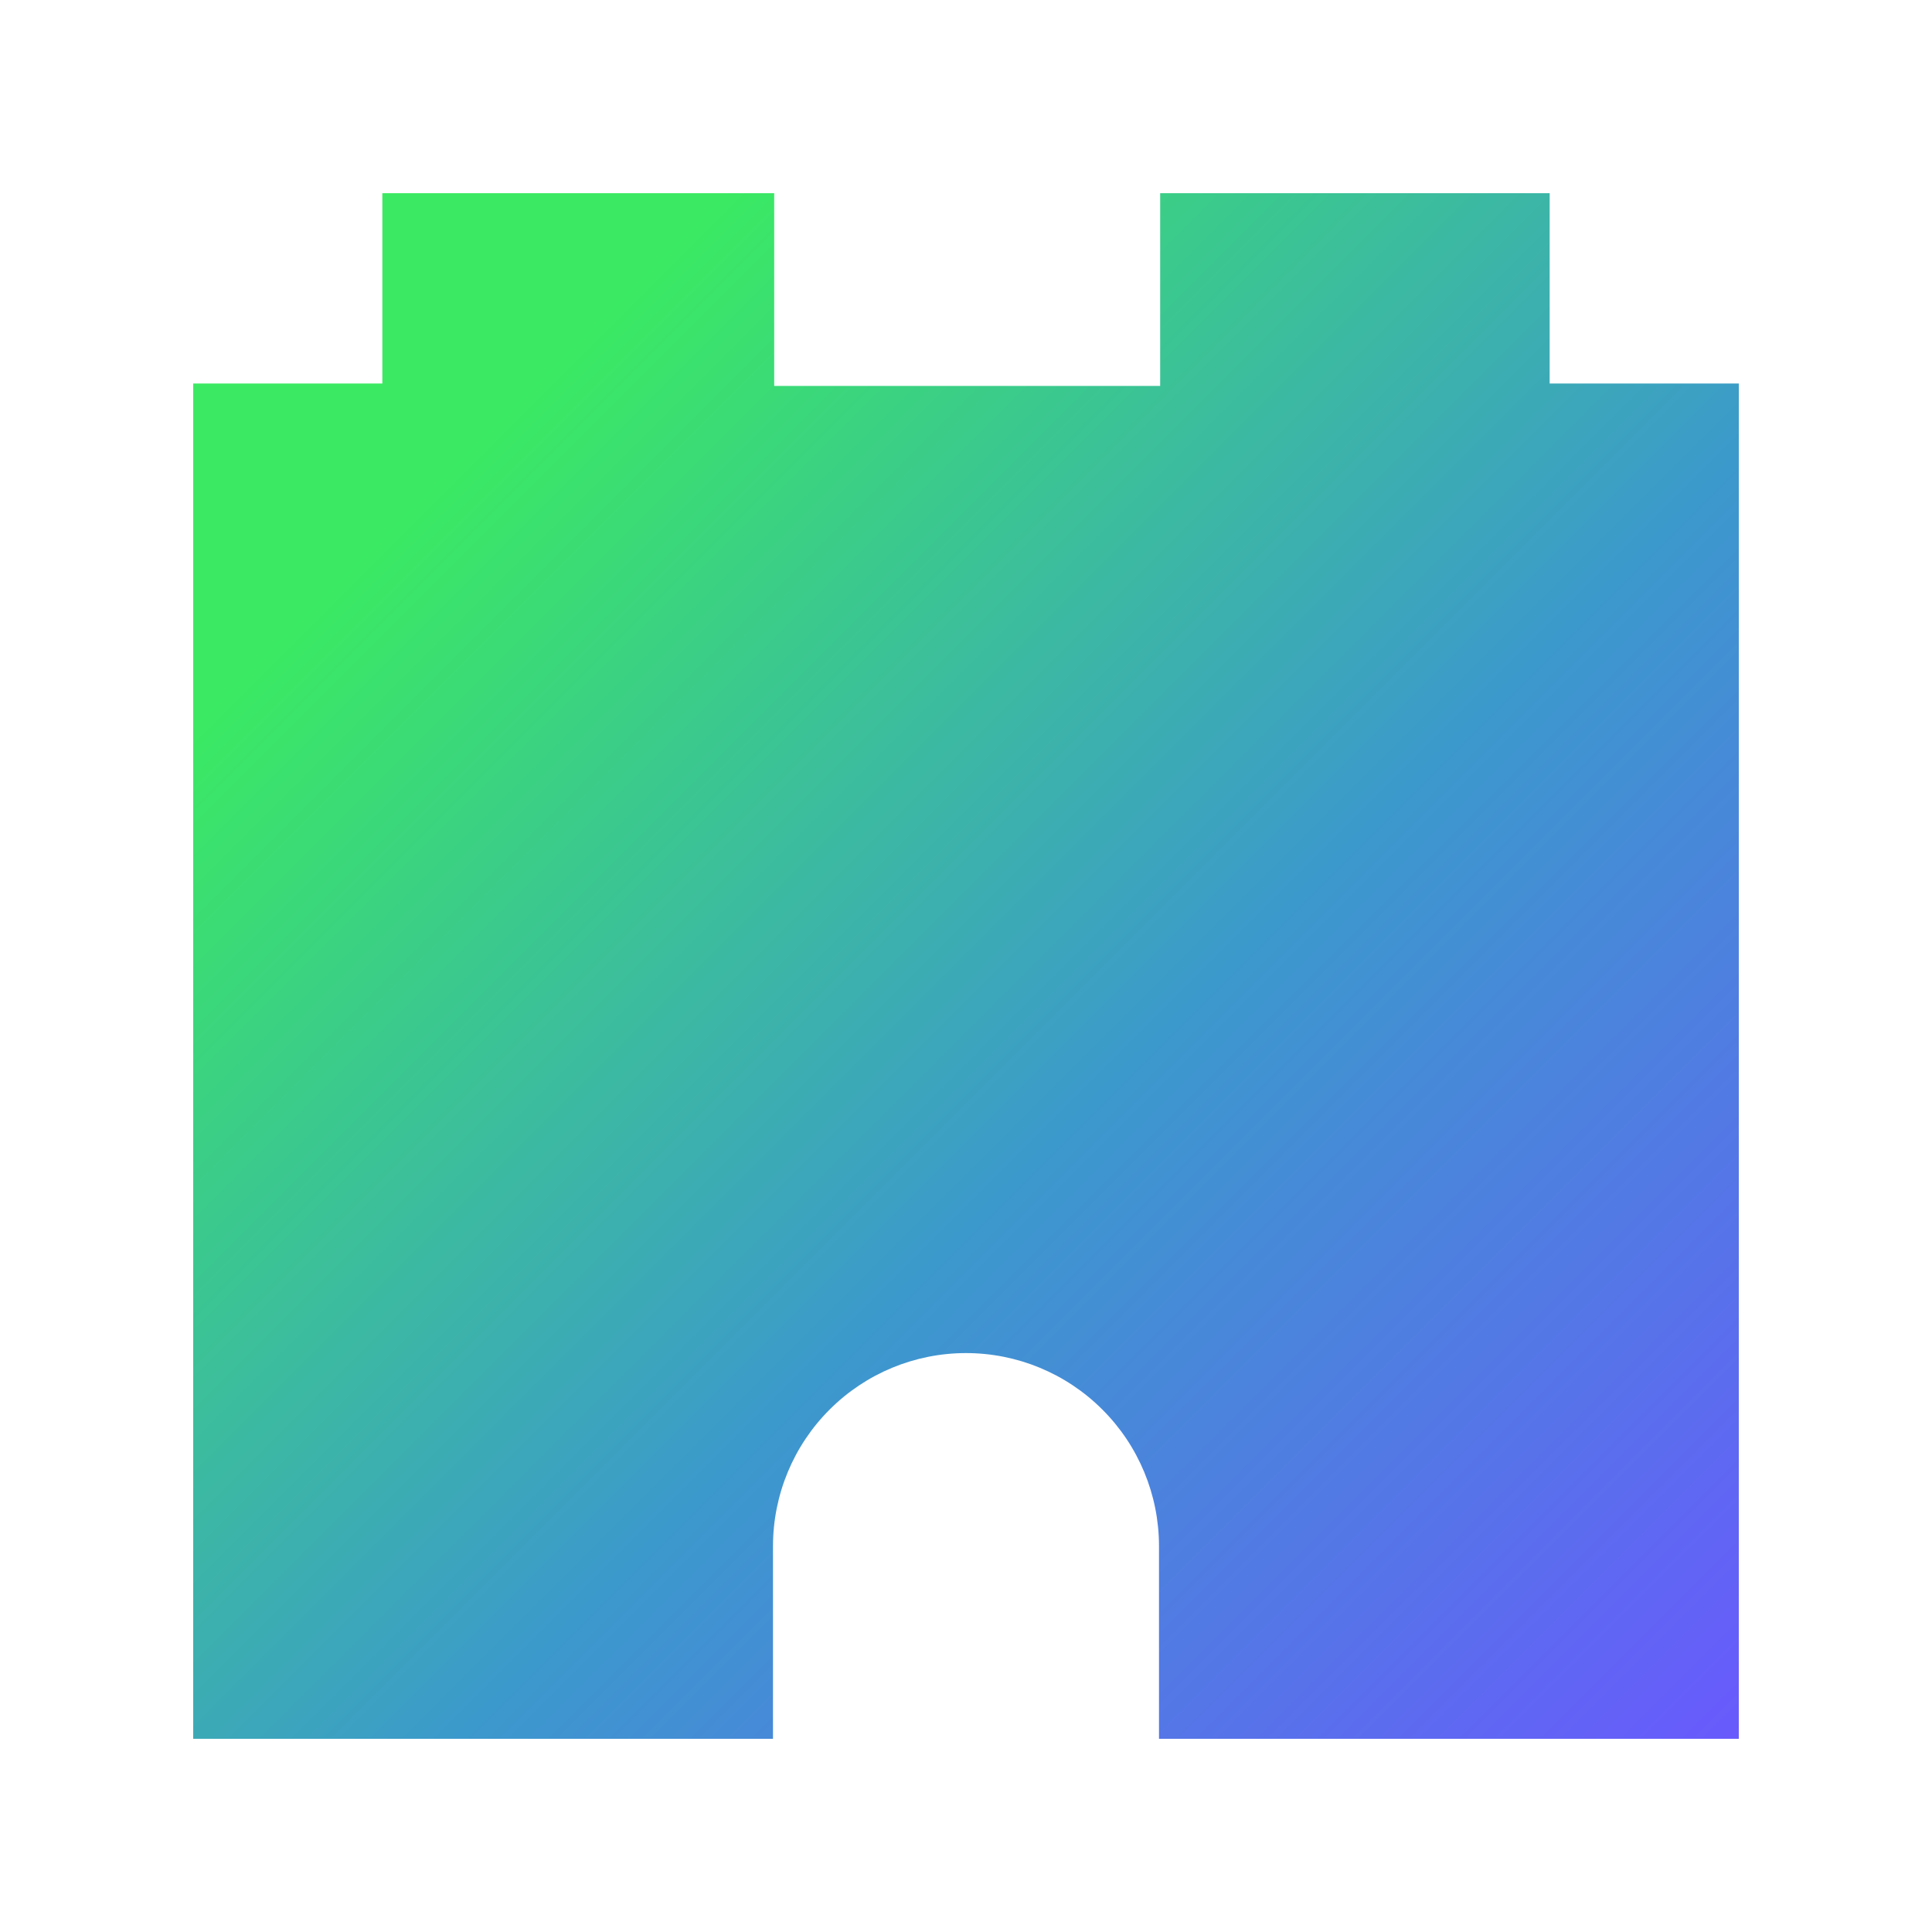
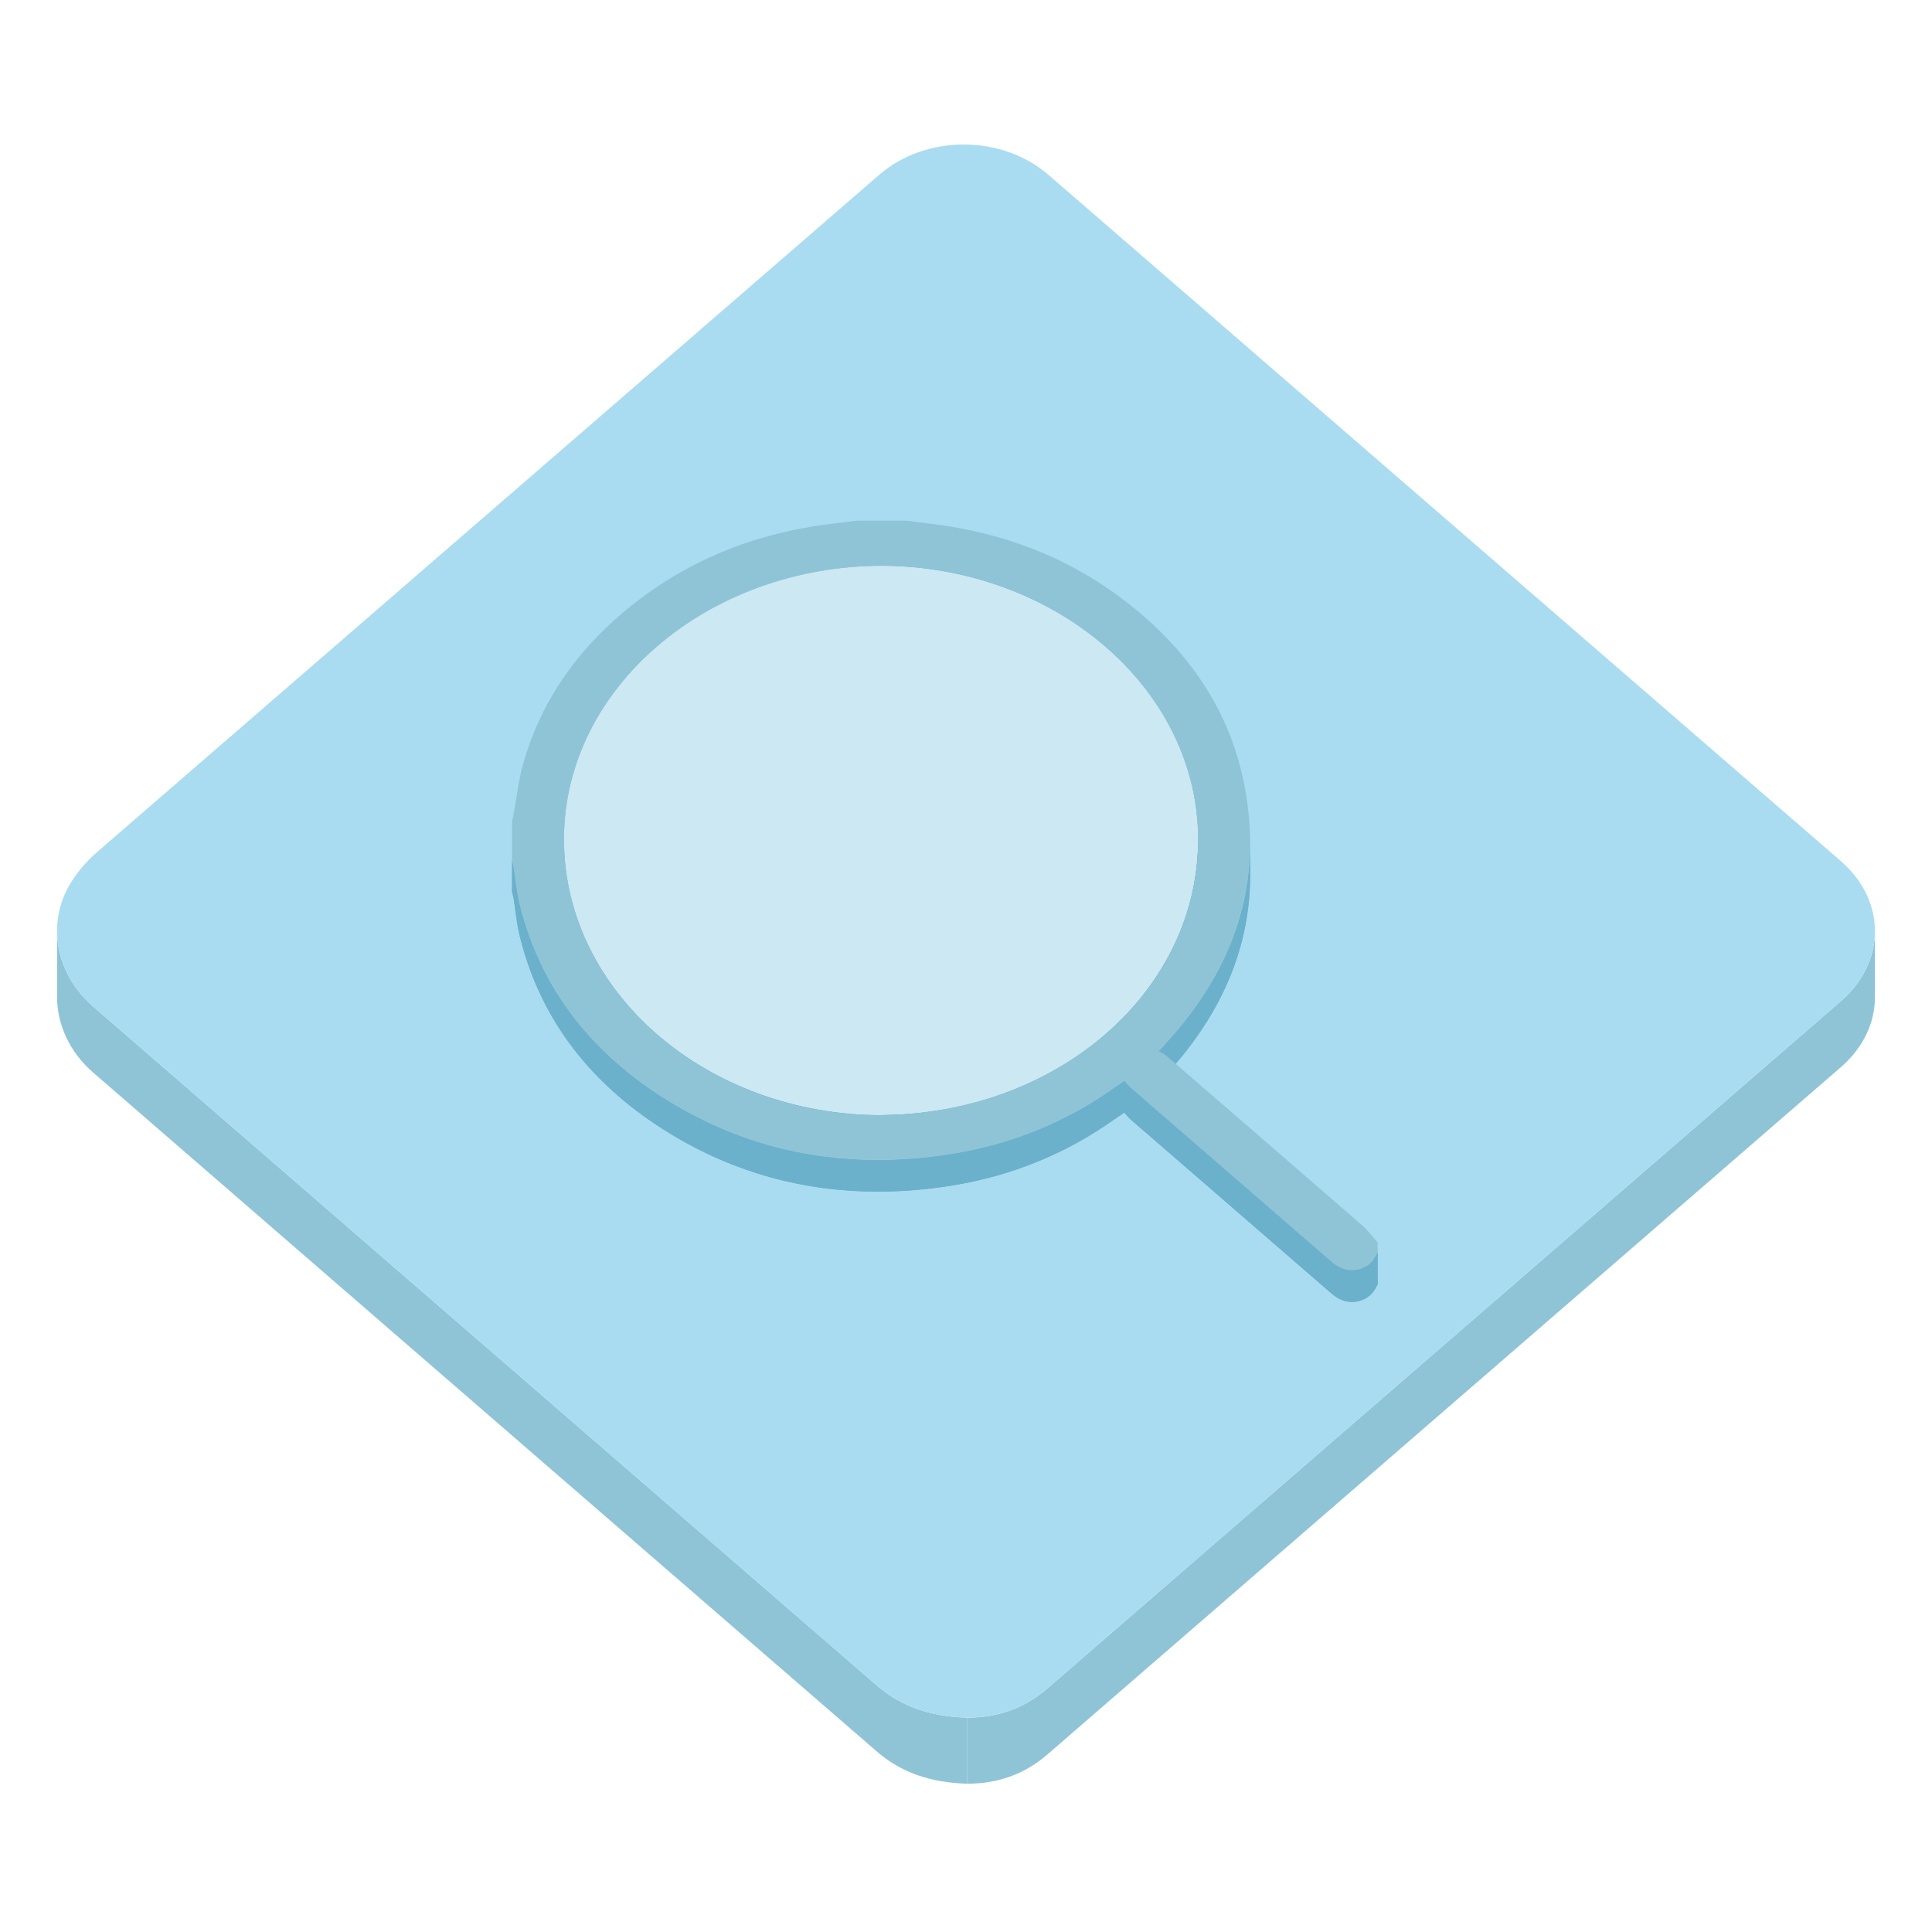
- <svg xmlns="http://www.w3.org/2000/svg" width="40" height="40" viewBox="0 0 40 40" fill="none">
-   <path d="M32.084 7.94V4H24.02V7.99H16.029V4H7.916V7.94H4V36H16.004V32.005C16.006 30.946 16.427 29.931 17.177 29.183C17.926 28.434 18.941 28.014 20 28.014C21.059 28.014 22.074 28.434 22.823 29.183C23.573 29.931 23.994 30.946 23.996 32.005V36H36V7.94H32.084Z" fill="url(#paint0_linear)" />
-   <defs>
-     <linearGradient id="paint0_linear" x1="2.942" y1="4.9" x2="37.777" y2="39.734" gradientUnits="userSpaceOnUse">
-       <stop offset="0.159" stop-color="#3BEA62" />
-       <stop offset="0.54" stop-color="#3C99CC" />
-       <stop offset="0.937" stop-color="#6B57FF" />
-     </linearGradient>
-   </defs>
+ <svg xmlns="http://www.w3.org/2000/svg" width="800px" height="800px" viewBox="0 0 1024 1024" class="icon" version="1.1">
+   <path d="M993.763 493.538v35c0 13.333-6.04 26.664-18.135 37.139-140.15 121.42-280.35 242.794-420.487 364.219-11.817 10.238-25.814 15.501-42.456 15.501v-35c16.642 0 30.639-5.264 42.456-15.501 140.138-121.425 280.335-242.802 420.487-364.218 12.095-10.476 18.135-23.804 18.135-37.14z" fill="#8FC4D7" />
+   <path d="M30.239 528.367v-3.5-1.75-3.5-3.5-1.75-3.5-3.5-1.75-3.5-3.5-1.75-3.5c0 14.707 6.701 29.313 19.037 40.019 138.449 120.064 277.049 239.996 415.562 360.02 13.002 11.26 28.74 16.466 47.852 16.994v35c-19.109-0.528-34.85-5.734-47.852-16.994C326.325 808.382 187.725 688.45 49.276 568.386c-12.337-10.705-19.037-25.312-19.037-40.019z" fill="#8FC4D7" />
+   <path d="M510.786 76.601c16.263 0 32.546 5.362 44.946 16.097 139.949 121.188 279.9 242.376 419.819 363.586 24.241 20.995 24.295 53.413 0.078 74.397-140.15 121.418-280.351 242.795-420.488 364.217-11.816 10.239-25.813 15.502-42.454 15.502-19.109-0.528-34.85-5.734-47.853-16.994-138.51-120.024-277.11-239.956-415.559-360.02-19.581-16.988-24.96-43.81-11.895-65.251 3.919-6.438 8.669-11.829 14.465-16.849C189.954 331.734 328.024 212.152 466.107 92.567c12.296-10.64 28.478-15.966 44.679-15.966z" fill="#A9DCF0" />
+   <path d="M467.85 316.647h-0.294v-1.963-2.082-2.16-2.201-2.199-2.159-2.077-1.958h0.294c84.814 0.232 155.688 55.866 165.932 127.314V443.962c-10.244-71.449-81.118-127.084-165.932-127.315z" fill="#6BB1CB" />
+   <path d="M635.051 445.245v16.8c0.15-79.92-75.349-145.148-167.201-145.397-8.958 0.024-17.752 0.643-26.328 1.813v-16.8a198.533 198.533 0 0 1 26.328-1.814c91.851 0.25 167.351 65.478 167.201 145.398" fill="#6BB1CB" />
+   <path d="M467.556 316.647c-87.165 0.354-158.539 57.115-167.66 129.229v-2.101-2.102-2.103-2.102-2.1-2.099-2.097-2.097c9.121-72.113 80.495-128.875 167.66-129.229v16.801z" fill="#6BB1CB" />
+   <path d="M635.051 445.245v16.8c0.15-79.92-75.349-145.148-167.201-145.397-8.958 0.024-17.752 0.643-26.328 1.813v-16.8a198.533 198.533 0 0 1 26.328-1.814c91.851 0.25 167.351 65.478 167.201 145.398M441.521 301.661v16.8c-13.933 1.901-27.293 5.258-39.867 9.879v-16.8c12.575-4.621 25.934-7.978 39.867-9.879M401.654 311.539v16.8c-12.327 4.531-23.896 10.276-34.505 17.056v-16.8c10.608-6.78 22.179-12.525 34.505-17.056M367.148 328.595v16.8c-13.773 8.804-25.929 19.35-36.02 31.247v-16.8c10.093-11.897 22.247-22.444 36.02-31.247" fill="#6BB1CB" />
+   <path d="M331.129 359.842v16.8c-18.594 21.925-30.181 48.439-31.975 77.078v-16.8c1.795-28.638 13.38-55.153 31.975-77.078" fill="#6BB1CB" />
+   <path d="M299.896 445.876a124.872 124.872 0 0 0-0.986 15.548v-16.8c0.004-5.25 0.339-10.438 0.986-15.548v16.8z" fill="#6BB1CB" />
+   <path d="M331.129 359.842v16.8c-18.594 21.925-30.181 48.439-31.975 77.078v-16.8c1.795-28.638 13.38-55.153 31.975-77.078" fill="#6BB1CB" />
+   <path d="M299.155 436.92v16.8a123.88 123.88 0 0 0-0.243 7.704v-16.8c0.001-2.583 0.083-5.151 0.243-7.704" fill="#6BB1CB" />
+   <path d="M298.91 461.424v-16.549-0.25 16.799z" fill="#6BB1CB" />
+   <path d="M298.91 444.625V461.676v-16.8-0.251" fill="#6BB1CB" />
+   <path d="M635.051 462.045a125.82 125.82 0 0 0-1.269-18.083v-2.102-1.051-2.102-2.1-2.1-2.1-2.1-2.097-1.049a125.987 125.987 0 0 1 1.269 18.084v16.8z" fill="#6BB1CB" />
+   <path d="M635.051 445.245v16.8c0.15-79.92-75.349-145.148-167.201-145.397-8.958 0.024-17.752 0.643-26.328 1.813v-16.8a198.533 198.533 0 0 1 26.328-1.814c91.851 0.25 167.351 65.478 167.201 145.398" fill="#6BB1CB" />
+   <path d="M298.912 461.59v-16.8l0.001 0.769v16.8l-0.001-0.769z" fill="#6BB1CB" />
+   <path d="M298.913 445.558v16.8l-0.001-0.768v-16.8l0.001 0.768" fill="#6BB1CB" />
+   <path d="M662.609 446.838v16.8c0 37.428-14.229 72.037-42.466 103.659-1.725 1.937-3.479 3.866-6.019 6.686v-16.801c2.537-2.82 4.293-4.749 6.019-6.686 28.237-31.621 42.466-66.23 42.466-103.658z" fill="#6BB1CB" />
+   <path d="M662.609 446.838v16.8c0 2.923-0.089 5.831-0.261 8.721v-16.8c0.173-2.89 0.261-5.797 0.261-8.721" fill="#6BB1CB" />
+   <path d="M662.35 455.559v16.8c-1.954 32.515-14.893 62.843-38.661 90.866v-16.8c23.768-28.024 36.707-58.351 38.661-90.866M623.687 546.427v16.8a209.034 209.034 0 0 1-3.543 4.071c-1.725 1.938-3.479 3.866-6.019 6.686v-16.8c2.537-2.82 4.293-4.75 6.019-6.686a218.77 218.77 0 0 0 3.543-4.071" fill="#6BB1CB" />
+   <path d="M467.159 591.046v16.8c-92.91-0.25-167.713-65.252-168.245-145.486v-16.8c0.532 80.233 75.334 145.236 168.245 145.486z" fill="#6BB1CB" />
+   <path d="M467.159 591.046v16.8c-92.91-0.25-167.713-65.252-168.245-145.486v-16.8c0.532 80.233 75.334 145.236 168.245 145.486" fill="#6BB1CB" />
+   <path d="M466.795 299.846c92.906 0.252 168.408 65.478 168.254 145.399-0.16 80.658-74.803 145.268-167.892 145.801-92.91-0.25-167.713-65.252-168.245-145.486-0.001-0.312-0.003-0.624-0.001-0.934 0.069-79.419 75.461-144.537 167.884-144.78z" fill="#CCE8F2" />
+   <path d="M635.051 445.245v16.8c-0.16 80.658-74.803 145.268-167.892 145.801v-16.8c93.089-0.533 167.731-65.143 167.892-145.801z" fill="#6BB1CB" />
+   <path d="M635.051 445.245v16.8c-0.005 2.635-0.087 5.25-0.251 7.849v-16.8c0.162-2.597 0.246-5.215 0.251-7.849M634.8 453.094v16.8c-1.832 29.341-13.545 56.287-32.329 78.427v-16.8c18.784-22.14 30.497-49.086 32.329-78.427M602.471 531.521v16.8c-10.036 11.829-22.092 22.288-35.736 31.005v-16.8c13.644-8.716 25.7-19.175 35.736-31.005M566.734 562.527v16.801c-10.51 6.715-21.962 12.396-34.158 16.879v-16.8c12.196-4.483 23.649-10.165 34.158-16.88M532.575 579.405v16.801c-12.519 4.601-25.822 7.938-39.702 9.83v-16.801c13.88-1.891 27.184-5.229 39.702-9.83M492.873 589.237v16.8a198.963 198.963 0 0 1-25.715 1.809v-16.8a198.95 198.95 0 0 0 25.715-1.809" fill="#6BB1CB" />
+   <path d="M595.939 572.897v16.801c-2.188 1.465-3.728 2.442-5.2 3.491-25.515 18.183-54.553 30.178-86.951 35.293-13.077 2.064-25.946 3.106-38.568 3.106-38.75 0-75.252-9.814-108.88-30.028-42.892-25.776-69.976-61.132-80.874-105.495-1.612-6.547-2.176-13.288-3.256-19.929-0.181-1.126-0.533-2.226-0.805-3.344v-16.8c0.272 1.118 0.625 2.217 0.805 3.344 1.08 6.644 1.645 13.384 3.256 19.93 10.898 44.363 37.982 79.718 80.874 105.495 33.627 20.214 70.13 30.027 108.88 30.027 12.624 0 25.491-1.041 38.568-3.105 32.4-5.115 61.437-17.11 86.951-35.293 1.473-1.049 3.016-2.027 5.2-3.493z" fill="#6BB1CB" />
+   <path d="M595.939 572.897v16.801c-2.188 1.465-3.728 2.442-5.2 3.491a206.218 206.218 0 0 1-8.634 5.83v-16.8c2.92-1.866 5.798-3.81 8.634-5.83 1.473-1.048 3.016-2.026 5.2-3.492" fill="#6BB1CB" />
+   <path d="M582.105 582.22v16.8a200.147 200.147 0 0 1-38.798 19.25v-16.8a200.176 200.176 0 0 0 38.798-19.25" fill="#6BB1CB" />
+   <path d="M543.308 601.47v16.8c-12.558 4.614-25.735 8.036-39.521 10.213-1.812 0.285-3.62 0.552-5.425 0.798v-16.8c1.805-0.247 3.613-0.513 5.425-0.798 13.785-2.177 26.964-5.599 39.521-10.213" fill="#6BB1CB" />
+   <path d="M498.364 612.48v16.8c-11.215 1.534-22.269 2.307-33.144 2.307-38.75 0-75.252-9.813-108.88-30.026-42.892-25.778-69.976-61.135-80.874-105.496-1.612-6.548-2.176-13.288-3.256-19.93-0.181-1.126-0.533-2.226-0.805-3.344v-16.8c0.272 1.118 0.625 2.217 0.805 3.344 1.08 6.643 1.645 13.383 3.256 19.929 10.898 44.364 37.982 79.718 80.874 105.496 33.627 20.213 70.13 30.026 108.88 30.026 10.875 0.002 21.928-0.771 33.144-2.306" fill="#6BB1CB" />
+   <path d="M722.051 649.533c3.086 2.681 5.444 5.989 8.145 9v5.439c-0.595 1.021-1.14 2.063-1.773 3.058-2.542 4.006-7.075 6.215-11.78 6.215-2.653 0-5.359-0.7-7.795-2.175-1.705-1.021-3.175-2.34-4.657-3.615a133873.412 133873.412 0 0 1-105.113-91.073c-1.159-1.007-2.026-2.245-3.137-3.484-2.186 1.466-3.728 2.443-5.2 3.492-25.515 18.183-54.553 30.178-86.951 35.293-13.077 2.064-25.946 3.105-38.568 3.105-38.75 0-75.252-9.813-108.88-30.025-42.892-25.778-69.976-61.134-80.874-105.497-1.61-6.547-2.176-13.288-3.256-19.93-0.181-1.126-0.533-2.226-0.805-3.344v-20.951c0.261-1.125 0.585-2.243 0.795-3.379 1.683-9.035 2.629-18.228 5.149-27.087 9.648-33.951 29.918-62.452 60.048-85.733 27.033-20.889 58.323-34.202 93.905-39.911 7.59-1.212 15.26-1.99 22.9-2.975h25.987c7.62 0.994 15.291 1.789 22.872 3.01 35.421 5.717 66.599 18.96 93.521 39.762 32.328 24.975 53.595 55.65 61.913 92.479 11.59 51.305-1.362 97.859-38.355 139.291-1.724 1.938-3.479 3.867-6.019 6.686 1.381 0.804 2.944 1.415 4.094 2.402 34.655 29.949 69.29 59.9 103.834 89.947z m-255.949-58.488c94.146-0.532 168.789-65.138 168.949-145.8 0.15-79.921-75.349-145.148-167.201-145.398-93.478 0.243-168.87 65.361-168.938 144.777-0.001 0.312 0 0.623 0.002 0.935 0.531 80.235 75.334 145.238 167.188 145.486" fill="#8FC4D7" />
+   <path d="M730.195 663.973v16.801c-0.594 1.021-1.138 2.062-1.772 3.057-2.541 4.006-7.075 6.215-11.779 6.215-2.654 0-5.359-0.699-7.796-2.175-1.705-1.02-3.175-2.339-4.656-3.615a133874.875 133874.875 0 0 1-105.114-91.073c-1.159-1.007-2.025-2.245-3.136-3.483v-16.801c1.11 1.24 1.977 2.479 3.136 3.484 35.017 30.377 70.066 60.73 105.114 91.073 1.483 1.275 2.951 2.595 4.656 3.615a15.042 15.042 0 0 0 7.796 2.175c4.704 0 9.238-2.209 11.779-6.215 0.635-0.998 1.179-2.038 1.772-3.058z" fill="#6BB1CB" />
+   <path d="M730.195 663.973v16.801c-0.594 1.021-1.138 2.062-1.772 3.057-0.317 0.498-0.666 0.97-1.04 1.414v-16.801a12.39 12.39 0 0 0 1.04-1.413c0.635-0.998 1.179-2.038 1.772-3.058M727.383 668.442v16.8a13.162 13.162 0 0 1-2.946 2.57v-16.8a13.16 13.16 0 0 0 2.946-2.57M724.435 671.013v16.8c-0.846 0.542-1.752 0.987-2.701 1.335v-16.801a13.82 13.82 0 0 0 2.701-1.334" fill="#6BB1CB" />
+   <path d="M721.734 672.347v16.801c-0.982 0.362-2.012 0.616-3.064 0.761v-16.8c1.051-0.144 2.08-0.4 3.064-0.762M718.668 673.108v16.8a15.027 15.027 0 0 1-9.82-2.038c-1.705-1.02-3.175-2.339-4.656-3.615a133874.875 133874.875 0 0 1-105.114-91.073c-1.159-1.007-2.025-2.245-3.136-3.483v-16.801c1.11 1.24 1.977 2.479 3.136 3.484 35.017 30.377 70.066 60.73 105.114 91.073 1.483 1.275 2.951 2.595 4.656 3.615a15.042 15.042 0 0 0 9.82 2.038" fill="#6BB1CB" />
</svg>
